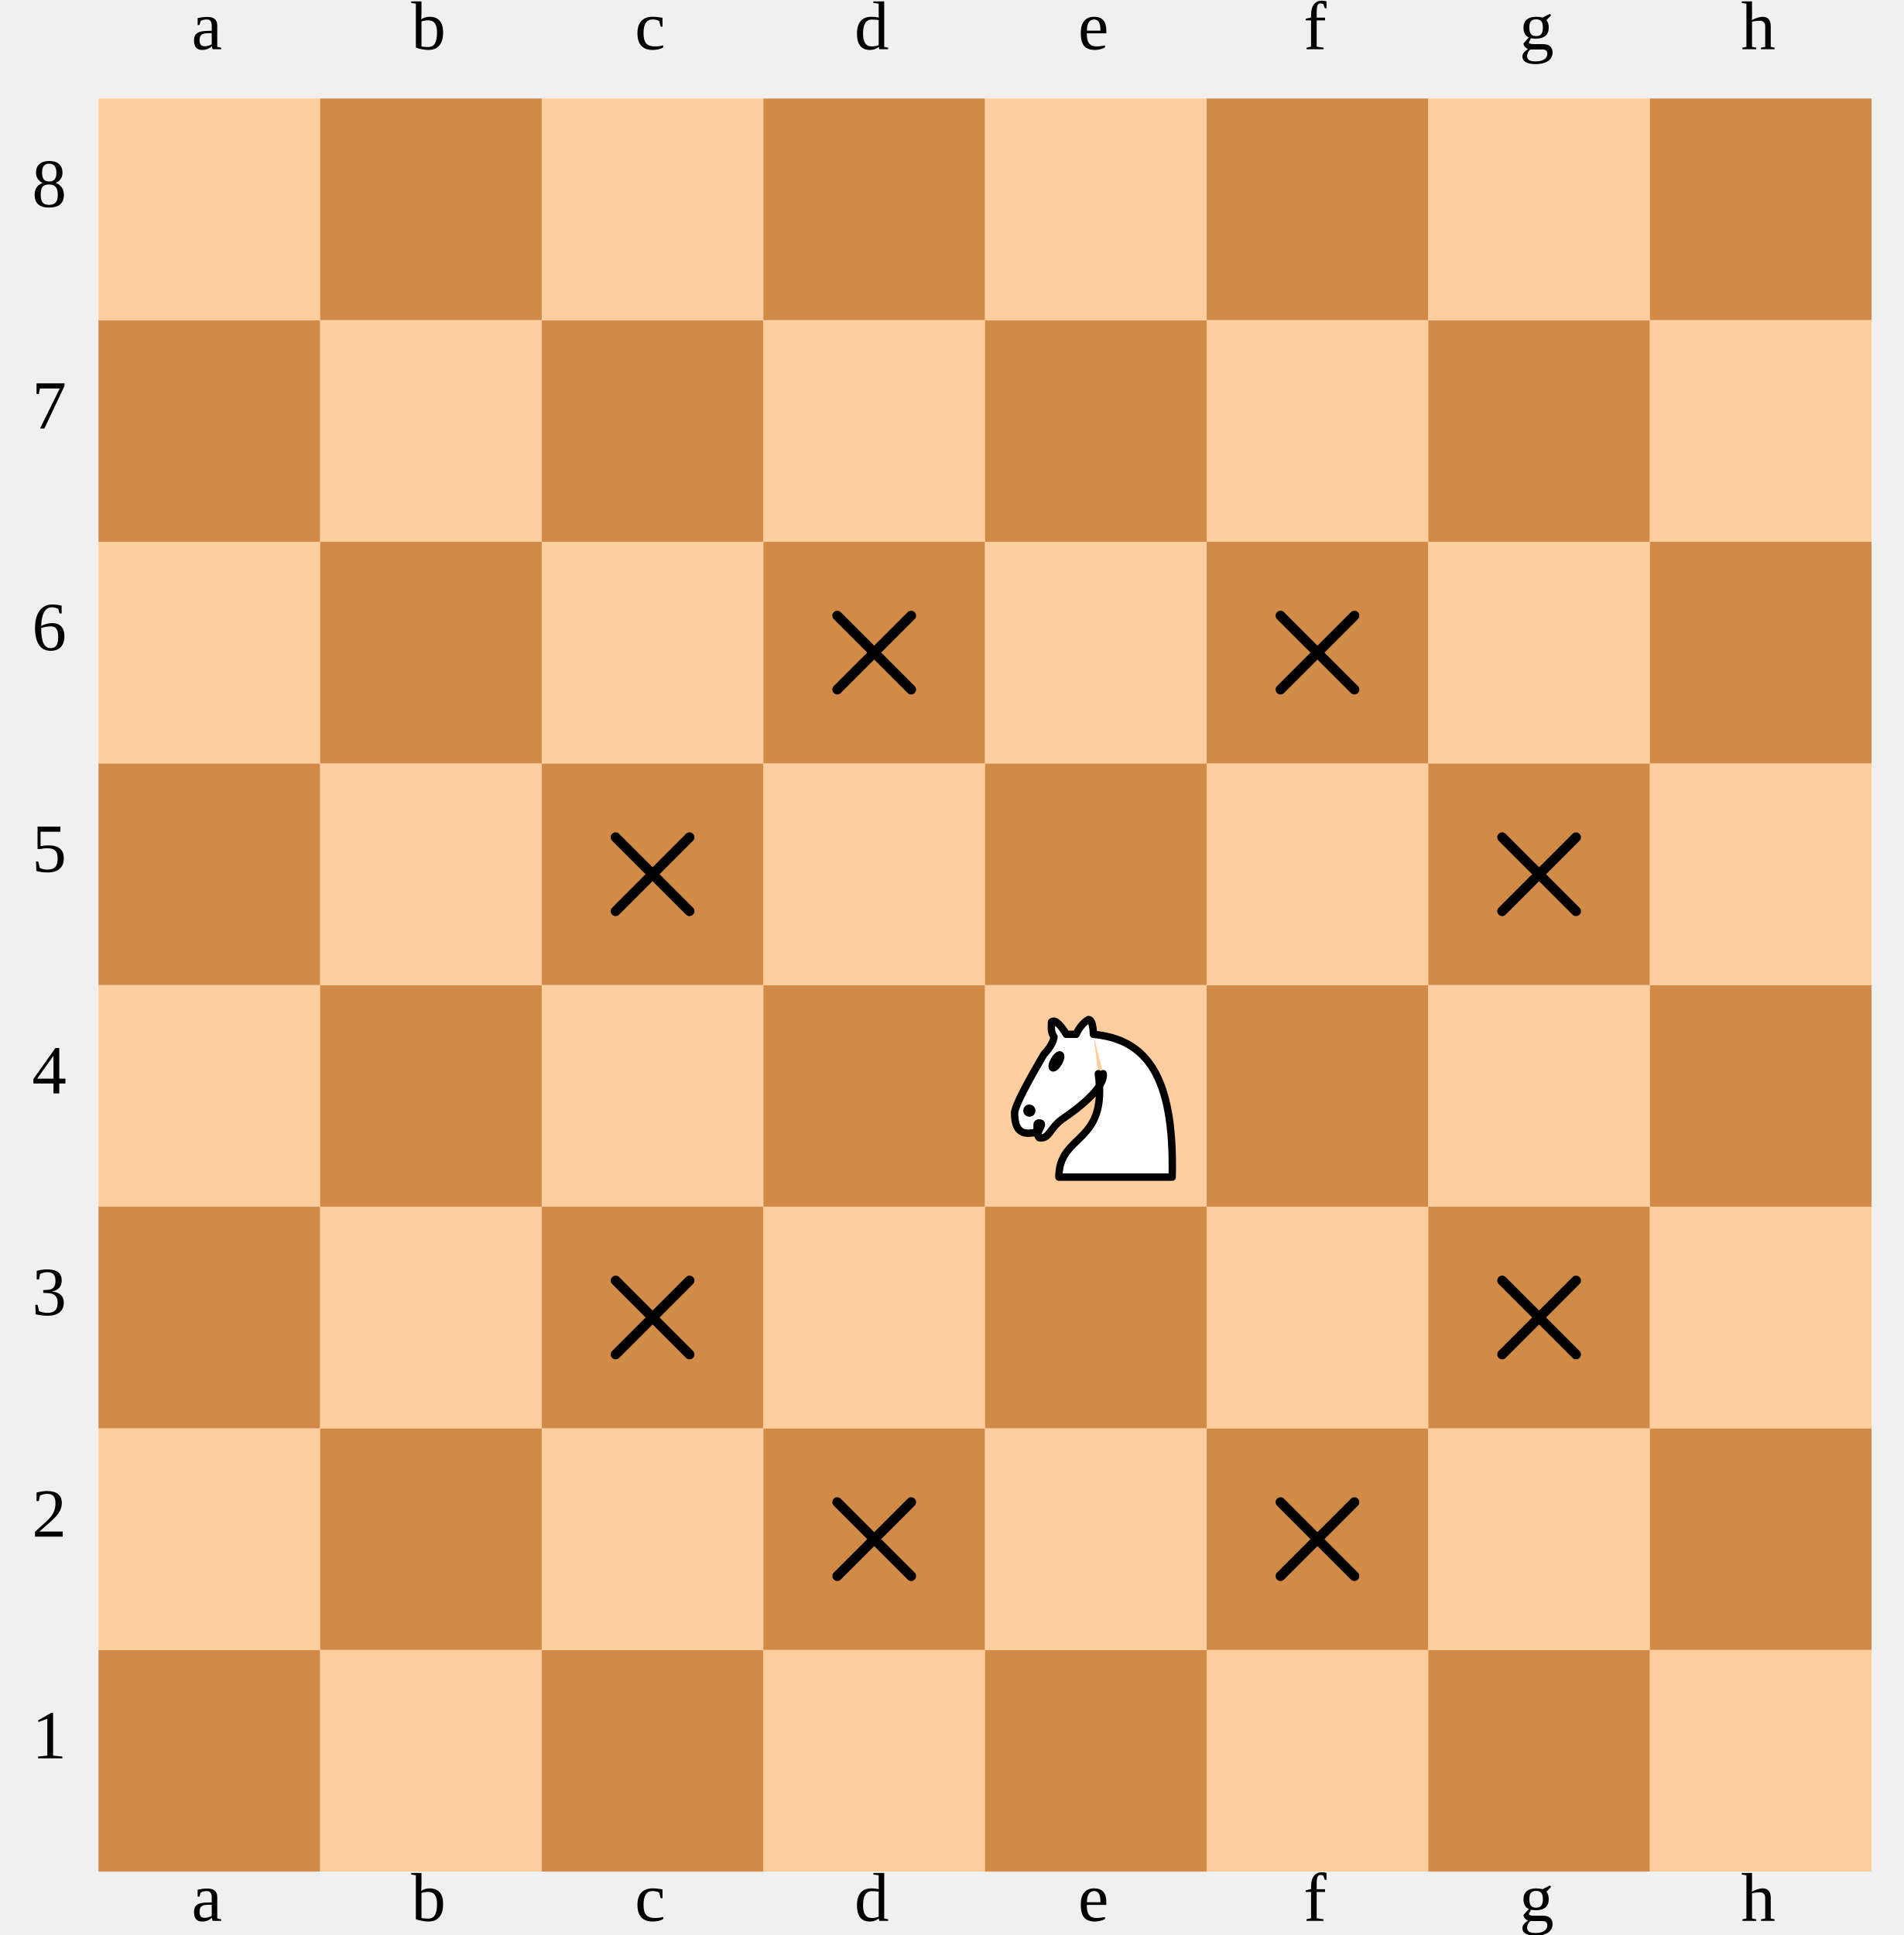
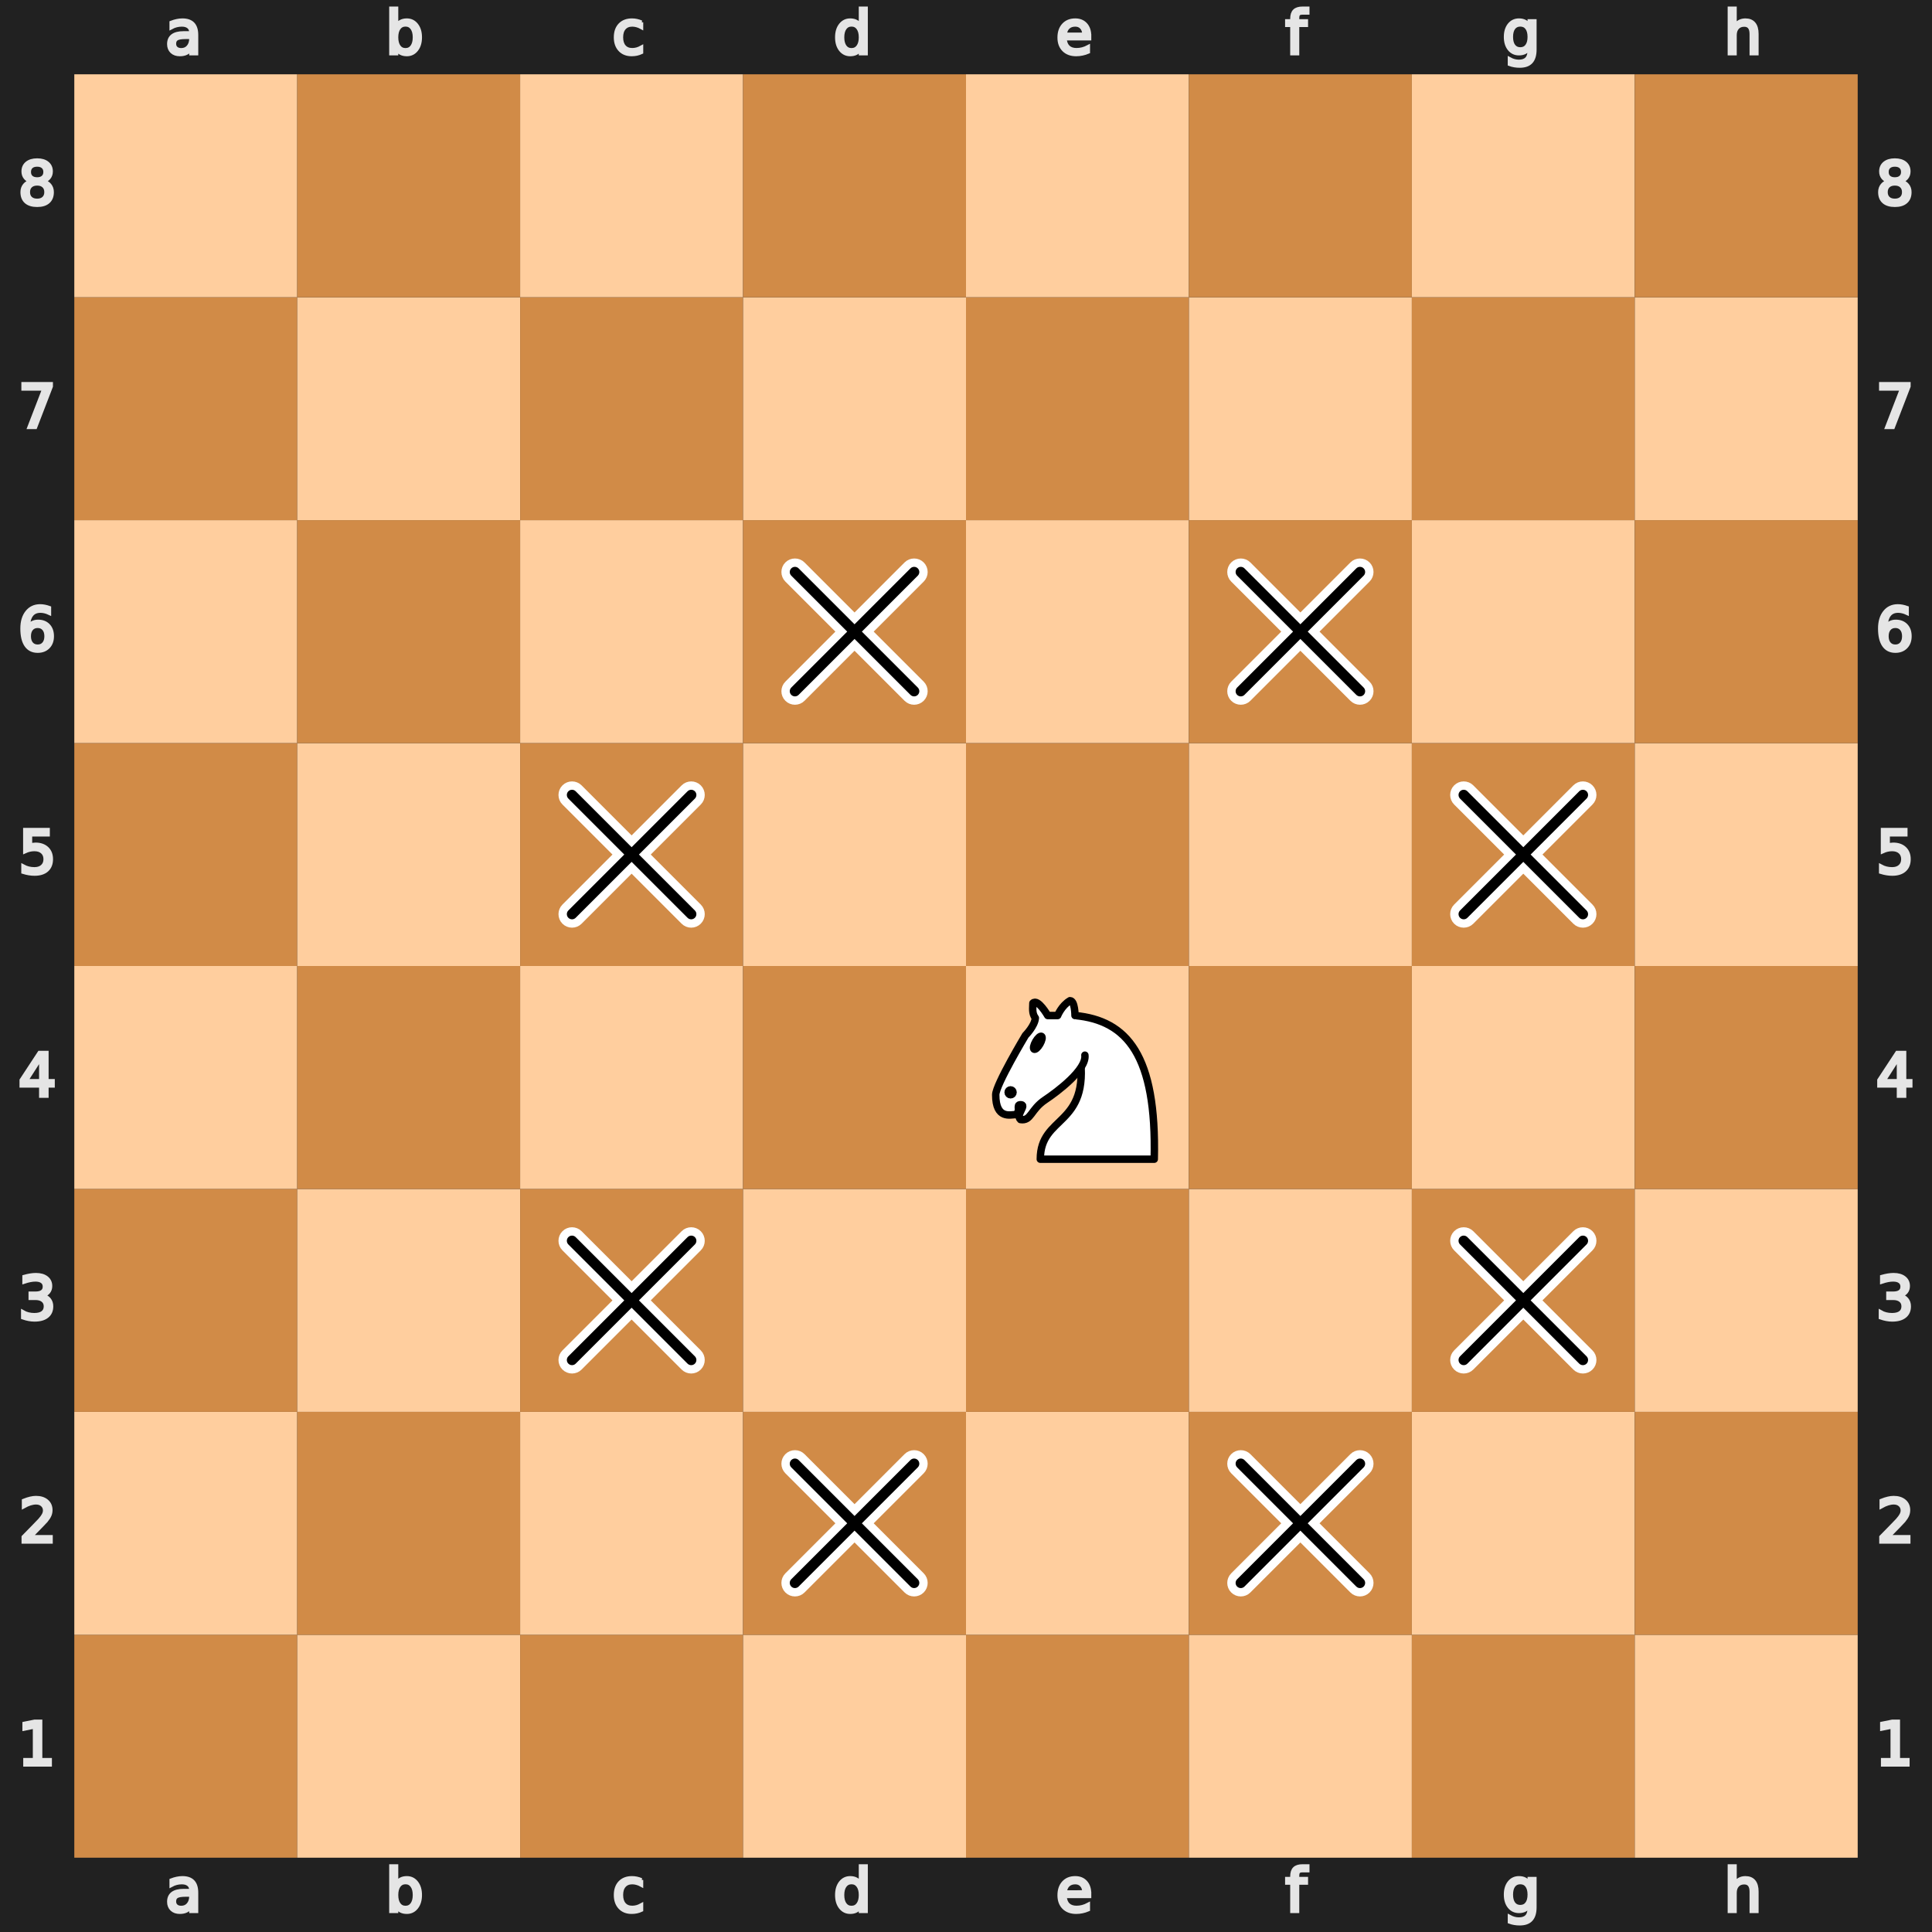
- <svg xmlns="http://www.w3.org/2000/svg" xmlns:xlink="http://www.w3.org/1999/xlink" version="1.1" width="400" height="400" style="width: 100%; height: 100%;">
-   <style>.square.light {
-   fill: #ffce9e;
- }
- .square.dark {
-   fill: #d18b47;
- }
- </style>
+ <svg xmlns="http://www.w3.org/2000/svg" xmlns:xlink="http://www.w3.org/1999/xlink" version="1.1" viewBox="0 0 390 390">
  <defs>
-     <g id="white-rook" class="white rook" fill="#fff" fill-rule="evenodd" stroke="#000" stroke-width="1.5" stroke-linecap="round" stroke-linejoin="round">
-       <path d="M9 39h27v-3H9v3zM12 36v-4h21v4H12zM11 14V9h4v2h5V9h5v2h5V9h4v5" stroke-linecap="butt" />
-       <path d="M34 14l-3 3H14l-3-3" />
-       <path d="M31 17v12.5H14V17" stroke-linecap="butt" stroke-linejoin="miter" />
-       <path d="M31 29.5l1.5 2.5h-20l1.5-2.5" />
-       <path d="M11 14h23" fill="none" stroke-linejoin="miter" />
+     <g id="white-knight" class="white knight" fill="none" fill-rule="evenodd" stroke="#000" stroke-width="1.5" stroke-linecap="round" stroke-linejoin="round">
+       <path d="M 22,10 C 32.5,11 38.5,18 38,39 L 15,39 C 15,30 25,32.5 23,18" style="fill:#ffffff; stroke:#000000;" />
+       <path d="M 24,18 C 24.38,20.91 18.45,25.37 16,27 C 13,29 13.18,31.34 11,31 C 9.958,30.06 12.41,27.96 11,28 C 10,28 11.19,29.23 10,30 C 9,30 5.997,31 6,26 C 6,24 12,14 12,14 C 12,14 13.89,12.1 14,10.5 C 13.27,9.506 13.5,8.5 13.5,7.5 C 14.5,6.5 16.5,10 16.5,10 L 18.5,10 C 18.5,10 19.28,8.008 21,7 C 22,7 22,10 22,10" style="fill:#ffffff; stroke:#000000;" />
+       <path d="M 9.5 25.5 A 0.5 0.5 0 1 1 8.5,25.5 A 0.5 0.5 0 1 1 9.5 25.5 z" style="fill:#000000; stroke:#000000;" />
+       <path d="M 15 15.5 A 0.5 1.5 0 1 1 14,15.5 A 0.5 1.5 0 1 1 15 15.5 z" transform="matrix(0.866,0.5,-0.5,0.866,9.693,-5.173)" style="fill:#000000; stroke:#000000;" />
    </g>
-     <g id="white-pawn" class="white pawn">
-       <path d="M22 9c-2.21 0-4 1.79-4 4 0 .89.29 1.71.78 2.38-1.95 1.12-3.28 3.21-3.28 5.62 0 2.03.94 3.84 2.41 5.03-3 1.06-7.41 5.55-7.41 13.47h23c0-7.92-4.41-12.41-7.41-13.47 1.47-1.19 2.41-3 2.41-5.03 0-2.41-1.33-4.5-3.28-5.62.49-.67.78-1.49.78-2.38 0-2.21-1.79-4-4-4z" fill="#fff" stroke="#000" stroke-width="1.5" stroke-linecap="round" />
-     </g>
-     <g id="white-knight" class="white knight" fill="none" fill-rule="evenodd" stroke="#000" stroke-width="1.5" stroke-linecap="round" stroke-linejoin="round">
-       <path d="M22 10c10.5 1 16.5 8 16 29H15c0-9 10-6.5 8-21M24 18c.38 2.91-5.55 7.37-8 9-3 2-2.82 4.34-5 4-1.042-.94 1.41-3.04 0-3-1 0 .19 1.23-1 2-1 0-4.003 1-4-4 0-2 6-12 6-12s1.89-1.9 2-3.5c-.73-.994-.5-2-.5-3 1-1 3 2.5 3 2.5h2s.78-1.992 2.5-3c1 0 1 3 1 3" fill="#fff" />
-       <path d="M9.5 25.5a.5.5 0 1 1-1 0 .5.5 0 1 1 1 0zM14.933 15.75a.5 1.5 30 1 1-.866-.5.5 1.5 30 1 1 .866.5z" fill="#000" />
-     </g>
-     <g id="black-knight" class="black knight" fill="none" fill-rule="evenodd" stroke="#000" stroke-width="1.5" stroke-linecap="round" stroke-linejoin="round">
-       <path d="M22 10c10.5 1 16.5 8 16 29H15c0-9 10-6.5 8-21M24 18c.38 2.91-5.55 7.37-8 9-3 2-2.82 4.34-5 4-1.042-.94 1.41-3.04 0-3-1 0 .19 1.23-1 2-1 0-4.003 1-4-4 0-2 6-12 6-12s1.89-1.9 2-3.5c-.73-.994-.5-2-.5-3 1-1 3 2.5 3 2.5h2s.78-1.992 2.5-3c1 0 1 3 1 3" fill="#000" />
-       <path d="M9.5 25.5a.5.5 0 1 1-1 0 .5.5 0 1 1 1 0zM14.933 15.75a.5 1.5 30 1 1-.866-.5.5 1.5 30 1 1 .866.5z" fill="#fff" stroke="#fff" />
-       <path d="M24.55 10.4l-.45 1.45.5.15c3.15 1 5.65 2.49 7.9 6.75S35.75 29.06 35.25 39l-.05.5h2.25l.05-.5c.5-10.06-.88-16.85-3.25-21.34-2.37-4.49-5.79-6.64-9.19-7.16l-.51-.1z" fill="#fff" stroke="none" />
-     </g>
-     <g id="white-king" class="white king" fill="none" fill-rule="evenodd" stroke="#000" stroke-width="1.5" stroke-linecap="round" stroke-linejoin="round">
-       <path d="M22.5 11.63V6M20 8h5" stroke-linejoin="miter" />
-       <path d="M22.5 25s4.5-7.5 3-10.5c0 0-1-2.5-3-2.5s-3 2.5-3 2.5c-1.5 3 3 10.5 3 10.5" fill="#fff" stroke-linecap="butt" stroke-linejoin="miter" />
-       <path d="M11.5 37c5.5 3.5 15.5 3.5 21 0v-7s9-4.5 6-10.5c-4-6.5-13.5-3.5-16 4V27v-3.5c-3.5-7.5-13-10.5-16-4-3 6 5 10 5 10V37z" fill="#fff" />
-       <path d="M11.5 30c5.5-3 15.5-3 21 0m-21 3.5c5.5-3 15.5-3 21 0m-21 3.5c5.5-3 15.5-3 21 0" />
-     </g>
-     <g id="black-rook" class="black rook" fill="0" fill-rule="evenodd" stroke="#000" stroke-width="1.5" stroke-linecap="round" stroke-linejoin="round">
-       <path d="M9 39h27v-3H9v3zM12.5 32l1.5-2.5h17l1.5 2.5h-20zM12 36v-4h21v4H12z" stroke-linecap="butt" />
-       <path d="M14 29.5v-13h17v13H14z" stroke-linecap="butt" stroke-linejoin="miter" />
-       <path d="M14 16.5L11 14h23l-3 2.5H14zM11 14V9h4v2h5V9h5v2h5V9h4v5H11z" stroke-linecap="butt" />
-       <path d="M12 35.5h21M13 31.5h19M14 29.5h17M14 16.5h17M11 14h23" fill="none" stroke="#fff" stroke-width="1" stroke-linejoin="miter" />
-     </g>
-     <g id="black-queen" class="black-queen" fill="0" fill-rule="evenodd" stroke="#000" stroke-width="1.5" stroke-linecap="round" stroke-linejoin="round">
-       <g fill="#000" stroke="none">
-         <circle cx="6" cy="12" r="2.75" />
-         <circle cx="14" cy="9" r="2.75" />
-         <circle cx="22.5" cy="8" r="2.75" />
-         <circle cx="31" cy="9" r="2.75" />
-         <circle cx="39" cy="12" r="2.75" />
-       </g>
-       <path d="M9 26c8.5-1.5 21-1.5 27 0l2.5-12.5L31 25l-.3-14.1-5.2 13.6-3-14.5-3 14.5-5.2-13.6L14 25 6.5 13.5 9 26zM9 26c0 2 1.5 2 2.5 4 1 1.5 1 1 .5 3.5-1.5 1-1.5 2.5-1.5 2.5-1.5 1.5.5 2.5.5 2.5 6.5 1 16.5 1 23 0 0 0 1.5-1 0-2.5 0 0 .5-1.5-1-2.5-.5-2.5-.5-2 .5-3.5 1-2 2.5-2 2.5-4-8.5-1.5-18.5-1.5-27 0z" stroke-linecap="butt" />
-       <path d="M11 38.5a35 35 1 0 0 23 0" fill="none" stroke-linecap="butt" />
-       <path d="M11 29a35 35 1 0 1 23 0M12.5 31.5h20M11.5 34.5a35 35 1 0 0 22 0M10.5 37.5a35 35 1 0 0 24 0" fill="none" stroke="#fff" />
-     </g>
-     <g id="black-king" class="black king" fill="none" fill-rule="evenodd" stroke="#000" stroke-width="1.5" stroke-linecap="round" stroke-linejoin="round">
-       <path d="M22.5 11.63V6" stroke-linejoin="miter" />
-       <path d="M22.5 25s4.5-7.5 3-10.5c0 0-1-2.5-3-2.5s-3 2.5-3 2.5c-1.5 3 3 10.5 3 10.5" fill="#000" stroke-linecap="butt" stroke-linejoin="miter" />
-       <path d="M11.5 37c5.5 3.5 15.5 3.5 21 0v-7s9-4.5 6-10.5c-4-6.5-13.5-3.5-16 4V27v-3.5c-3.5-7.5-13-10.5-16-4-3 6 5 10 5 10V37z" fill="#000" />
-       <path d="M20 8h5" stroke-linejoin="miter" />
-       <path d="M32 29.5s8.5-4 6.03-9.65C34.15 14 25 18 22.5 24.5l.01 2.1-.01-2.1C20 18 9.906 14 6.997 19.85c-2.497 5.65 4.853 9 4.853 9M11.5 30c5.5-3 15.5-3 21 0m-21 3.5c5.5-3 15.5-3 21 0m-21 3.5c5.5-3 15.5-3 21 0" stroke="#fff" />
-     </g>
-     <g id="black-pawn" class="black pawn">
-       <path d="M22 9c-2.21 0-4 1.79-4 4 0 .89.29 1.71.78 2.38-1.95 1.12-3.28 3.21-3.28 5.62 0 2.03.94 3.84 2.41 5.03-3 1.06-7.41 5.55-7.41 13.47h23c0-7.92-4.41-12.41-7.41-13.47 1.47-1.19 2.41-3 2.41-5.03 0-2.41-1.33-4.5-3.28-5.62.49-.67.78-1.49.78-2.38 0-2.21-1.79-4-4-4z" stroke="#000" stroke-width="1.5" stroke-linecap="round" />
-     </g>
-     <g id="black-bishop" class="black bishop" fill="none" fill-rule="evenodd" stroke="#000" stroke-width="1.5" stroke-linecap="round" stroke-linejoin="round">
-       <path d="M9 36c3.39-.97 10.11.43 13.5-2 3.39 2.43 10.11 1.03 13.5 2 0 0 1.65.54 3 2-.68.97-1.65.99-3 .5-3.39-.97-10.11.46-13.5-1-3.39 1.46-10.11.03-13.5 1-1.354.49-2.323.47-3-.5 1.354-1.94 3-2 3-2zm6-4c2.5 2.5 12.5 2.5 15 0 .5-1.5 0-2 0-2 0-2.5-2.5-4-2.5-4 5.5-1.5 6-11.5-5-15.5-11 4-10.5 14-5 15.5 0 0-2.5 1.5-2.5 4 0 0-.5.5 0 2zM25 8a2.5 2.5 0 1 1-5 0 2.5 2.5 0 1 1 5 0z" fill="#000" stroke-linecap="butt" />
-       <path d="M17.5 26h10M15 30h15m-7.5-14.5v5M20 18h5" stroke="#fff" stroke-linejoin="miter" />
-     </g>
-     <g id="white-queen" class="white queen" fill="#fff" fill-rule="evenodd" stroke="#000" stroke-width="1.5" stroke-linecap="round" stroke-linejoin="round">
-       <path d="M8 12a2 2 0 1 1-4 0 2 2 0 1 1 4 0zM24.5 7.5a2 2 0 1 1-4 0 2 2 0 1 1 4 0zM41 12a2 2 0 1 1-4 0 2 2 0 1 1 4 0zM16 8.5a2 2 0 1 1-4 0 2 2 0 1 1 4 0zM33 9a2 2 0 1 1-4 0 2 2 0 1 1 4 0z" />
-       <path d="M9 26c8.5-1.5 21-1.5 27 0l2-12-7 11V11l-5.5 13.5-3-15-3 15-5.5-14V25L7 14l2 12zM9 26c0 2 1.5 2 2.5 4 1 1.5 1 1 .5 3.5-1.5 1-1.5 2.5-1.5 2.5-1.5 1.5.5 2.5.5 2.5 6.5 1 16.5 1 23 0 0 0 1.5-1 0-2.5 0 0 .5-1.5-1-2.5-.5-2.5-.5-2 .5-3.5 1-2 2.5-2 2.5-4-8.5-1.5-18.5-1.5-27 0z" stroke-linecap="butt" />
-       <path d="M11.5 30c3.5-1 18.5-1 22 0M12 33.5c6-1 15-1 21 0" fill="none" />
-     </g>
-     <g id="white-bishop" class="white bishop" fill="none" fill-rule="evenodd" stroke="#000" stroke-width="1.5" stroke-linecap="round" stroke-linejoin="round">
-       <g fill="#fff" stroke-linecap="butt">
-         <path d="M9 36c3.39-.97 10.11.43 13.5-2 3.39 2.43 10.11 1.03 13.5 2 0 0 1.65.54 3 2-.68.97-1.65.99-3 .5-3.39-.97-10.11.46-13.5-1-3.39 1.46-10.11.03-13.5 1-1.354.49-2.323.47-3-.5 1.354-1.94 3-2 3-2zM15 32c2.5 2.5 12.5 2.5 15 0 .5-1.5 0-2 0-2 0-2.5-2.5-4-2.5-4 5.5-1.5 6-11.5-5-15.5-11 4-10.5 14-5 15.5 0 0-2.5 1.5-2.5 4 0 0-.5.5 0 2zM25 8a2.5 2.5 0 1 1-5 0 2.5 2.5 0 1 1 5 0z" />
-       </g>
-       <path d="M17.5 26h10M15 30h15m-7.5-14.5v5M20 18h5" stroke-linejoin="miter" />
-     </g>
-     <g id="xx" style="fill:none; stroke:#000000; stroke-width:2; stroke-opacity:1; stroke-linecap:round;stroke-linejoin:round; stroke-miterlimit:4; stroke-dasharray:none;">
-       <path d="M 30,30 L 15,15" />
-       <path d="M 30,15 L 15,30" />
+     <g id="xx">
+       <path d="M35.865 9.135a1.89 1.89 0 0 1 0 2.673L25.173 22.5l10.692 10.692a1.89 1.89 0 0 1 0 2.673 1.89 1.89 0 0 1-2.673 0L22.5 25.173 11.808 35.865a1.89 1.89 0 0 1-2.673 0 1.89 1.89 0 0 1 0-2.673L19.827 22.5 9.135 11.808a1.89 1.89 0 0 1 0-2.673 1.89 1.89 0 0 1 2.673 0L22.5 19.827 33.192 9.135a1.89 1.89 0 0 1 2.673 0z" fill="#000" stroke="#fff" stroke-width="1.688" />
    </g>
  </defs>
-   <rect x="20" y="335" class="square dark a1" width="45" height="45" style="stroke: none;" />
-   <rect x="65" y="335" class="square light b1" width="45" height="45" style="stroke: none;" />
-   <rect x="110" y="335" class="square dark c1" width="45" height="45" style="stroke: none;" />
-   <rect x="155" y="335" class="square light d1" width="45" height="45" style="stroke: none;" />
-   <rect x="200" y="335" class="square dark e1" width="45" height="45" style="stroke: none;" />
-   <rect x="245" y="335" class="square light f1" width="45" height="45" style="stroke: none;" />
-   <rect x="290" y="335" class="square dark g1" width="45" height="45" style="stroke: none;" />
-   <rect x="335" y="335" class="square light h1" width="45" height="45" style="stroke: none;" />
-   <rect x="20" y="290" class="square light a2" width="45" height="45" style="stroke: none;" />
-   <rect x="65" y="290" class="square dark b2" width="45" height="45" style="stroke: none;" />
-   <rect x="110" y="290" class="square light c2" width="45" height="45" style="stroke: none;" />
-   <rect x="155" y="290" class="square dark d2" width="45" height="45" style="stroke: none;" />
-   <use xlink:href="#xx" x="155" y="290" />
-   <rect x="200" y="290" class="square light e2" width="45" height="45" style="stroke: none;" />
-   <rect x="245" y="290" class="square dark f2" width="45" height="45" style="stroke: none;" />
-   <use xlink:href="#xx" x="245" y="290" />
-   <rect x="290" y="290" class="square light g2" width="45" height="45" style="stroke: none;" />
-   <rect x="335" y="290" class="square dark h2" width="45" height="45" style="stroke: none;" />
-   <rect x="20" y="245" class="square dark a3" width="45" height="45" style="stroke: none;" />
-   <rect x="65" y="245" class="square light b3" width="45" height="45" style="stroke: none;" />
-   <rect x="110" y="245" class="square dark c3" width="45" height="45" style="stroke: none;" />
-   <use xlink:href="#xx" x="110" y="245" />
-   <rect x="155" y="245" class="square light d3" width="45" height="45" style="stroke: none;" />
-   <rect x="200" y="245" class="square dark e3" width="45" height="45" style="stroke: none;" />
-   <rect x="245" y="245" class="square light f3" width="45" height="45" style="stroke: none;" />
-   <rect x="290" y="245" class="square dark g3" width="45" height="45" style="stroke: none;" />
-   <use xlink:href="#xx" x="290" y="245" />
-   <rect x="335" y="245" class="square light h3" width="45" height="45" style="stroke: none;" />
-   <rect x="20" y="200" class="square light a4" width="45" height="45" style="stroke: none;" />
-   <rect x="65" y="200" class="square dark b4" width="45" height="45" style="stroke: none;" />
-   <rect x="110" y="200" class="square light c4" width="45" height="45" style="stroke: none;" />
-   <rect x="155" y="200" class="square dark d4" width="45" height="45" style="stroke: none;" />
-   <rect x="200" y="200" class="square light e4" width="45" height="45" style="stroke: none;" />
-   <use xlink:href="#white-knight" x="200" y="200" />
-   <rect x="245" y="200" class="square dark f4" width="45" height="45" style="stroke: none;" />
-   <rect x="290" y="200" class="square light g4" width="45" height="45" style="stroke: none;" />
-   <rect x="335" y="200" class="square dark h4" width="45" height="45" style="stroke: none;" />
-   <rect x="20" y="155" class="square dark a5" width="45" height="45" style="stroke: none;" />
-   <rect x="65" y="155" class="square light b5" width="45" height="45" style="stroke: none;" />
-   <rect x="110" y="155" class="square dark c5" width="45" height="45" style="stroke: none;" />
-   <use xlink:href="#xx" x="110" y="155" />
-   <rect x="155" y="155" class="square light d5" width="45" height="45" style="stroke: none;" />
-   <rect x="200" y="155" class="square dark e5" width="45" height="45" style="stroke: none;" />
-   <rect x="245" y="155" class="square light f5" width="45" height="45" style="stroke: none;" />
-   <rect x="290" y="155" class="square dark g5" width="45" height="45" style="stroke: none;" />
-   <use xlink:href="#xx" x="290" y="155" />
-   <rect x="335" y="155" class="square light h5" width="45" height="45" style="stroke: none;" />
-   <rect x="20" y="110" class="square light a6" width="45" height="45" style="stroke: none;" />
-   <rect x="65" y="110" class="square dark b6" width="45" height="45" style="stroke: none;" />
-   <rect x="110" y="110" class="square light c6" width="45" height="45" style="stroke: none;" />
-   <rect x="155" y="110" class="square dark d6" width="45" height="45" style="stroke: none;" />
-   <use xlink:href="#xx" x="155" y="110" />
-   <rect x="200" y="110" class="square light e6" width="45" height="45" style="stroke: none;" />
-   <rect x="245" y="110" class="square dark f6" width="45" height="45" style="stroke: none;" />
-   <use xlink:href="#xx" x="245" y="110" />
-   <rect x="290" y="110" class="square light g6" width="45" height="45" style="stroke: none;" />
-   <rect x="335" y="110" class="square dark h6" width="45" height="45" style="stroke: none;" />
-   <rect x="20" y="65" class="square dark a7" width="45" height="45" style="stroke: none;" />
-   <rect x="65" y="65" class="square light b7" width="45" height="45" style="stroke: none;" />
-   <rect x="110" y="65" class="square dark c7" width="45" height="45" style="stroke: none;" />
-   <rect x="155" y="65" class="square light d7" width="45" height="45" style="stroke: none;" />
-   <rect x="200" y="65" class="square dark e7" width="45" height="45" style="stroke: none;" />
-   <rect x="245" y="65" class="square light f7" width="45" height="45" style="stroke: none;" />
-   <rect x="290" y="65" class="square dark g7" width="45" height="45" style="stroke: none;" />
-   <rect x="335" y="65" class="square light h7" width="45" height="45" style="stroke: none;" />
-   <rect x="20" y="20" class="square light a8" width="45" height="45" style="stroke: none;" />
-   <rect x="65" y="20" class="square dark b8" width="45" height="45" style="stroke: none;" />
-   <rect x="110" y="20" class="square light c8" width="45" height="45" style="stroke: none;" />
-   <rect x="155" y="20" class="square dark d8" width="45" height="45" style="stroke: none;" />
-   <rect x="200" y="20" class="square light e8" width="45" height="45" style="stroke: none;" />
-   <rect x="245" y="20" class="square dark f8" width="45" height="45" style="stroke: none;" />
-   <rect x="290" y="20" class="square light g8" width="45" height="45" style="stroke: none;" />
-   <rect x="335" y="20" class="square dark h8" width="45" height="45" style="stroke: none;" />
-   <text x="42" y="10" text-anchor="middle" alignment-baseline="middle" font-size="14">a</text>
-   <text x="42" y="390" text-anchor="middle" alignment-baseline="middle" font-size="14">a</text>
-   <text x="87" y="10" text-anchor="middle" alignment-baseline="middle" font-size="14">b</text>
-   <text x="87" y="390" text-anchor="middle" alignment-baseline="middle" font-size="14">b</text>
-   <text x="132" y="10" text-anchor="middle" alignment-baseline="middle" font-size="14">c</text>
-   <text x="132" y="390" text-anchor="middle" alignment-baseline="middle" font-size="14">c</text>
-   <text x="177" y="10" text-anchor="middle" alignment-baseline="middle" font-size="14">d</text>
-   <text x="177" y="390" text-anchor="middle" alignment-baseline="middle" font-size="14">d</text>
-   <text x="222" y="10" text-anchor="middle" alignment-baseline="middle" font-size="14">e</text>
-   <text x="222" y="390" text-anchor="middle" alignment-baseline="middle" font-size="14">e</text>
-   <text x="267" y="10" text-anchor="middle" alignment-baseline="middle" font-size="14">f</text>
-   <text x="267" y="390" text-anchor="middle" alignment-baseline="middle" font-size="14">f</text>
-   <text x="312" y="10" text-anchor="middle" alignment-baseline="middle" font-size="14">g</text>
-   <text x="312" y="390" text-anchor="middle" alignment-baseline="middle" font-size="14">g</text>
-   <text x="357" y="10" text-anchor="middle" alignment-baseline="middle" font-size="14">h</text>
-   <text x="357" y="390" text-anchor="middle" alignment-baseline="middle" font-size="14">h</text>
-   <text x="10" y="357" text-anchor="middle" alignment-baseline="middle" font-size="14">1</text>
-   <text x="390" y="357" text-anchor="middle" alignment-baseline="middle" font-size="14">1</text>
-   <text x="10" y="312" text-anchor="middle" alignment-baseline="middle" font-size="14">2</text>
-   <text x="390" y="312" text-anchor="middle" alignment-baseline="middle" font-size="14">2</text>
-   <text x="10" y="267" text-anchor="middle" alignment-baseline="middle" font-size="14">3</text>
-   <text x="390" y="267" text-anchor="middle" alignment-baseline="middle" font-size="14">3</text>
-   <text x="10" y="222" text-anchor="middle" alignment-baseline="middle" font-size="14">4</text>
-   <text x="390" y="222" text-anchor="middle" alignment-baseline="middle" font-size="14">4</text>
-   <text x="10" y="177" text-anchor="middle" alignment-baseline="middle" font-size="14">5</text>
-   <text x="390" y="177" text-anchor="middle" alignment-baseline="middle" font-size="14">5</text>
-   <text x="10" y="132" text-anchor="middle" alignment-baseline="middle" font-size="14">6</text>
-   <text x="390" y="132" text-anchor="middle" alignment-baseline="middle" font-size="14">6</text>
-   <text x="10" y="87" text-anchor="middle" alignment-baseline="middle" font-size="14">7</text>
-   <text x="390" y="87" text-anchor="middle" alignment-baseline="middle" font-size="14">7</text>
-   <text x="10" y="42" text-anchor="middle" alignment-baseline="middle" font-size="14">8</text>
-   <text x="390" y="42" text-anchor="middle" alignment-baseline="middle" font-size="14">8</text>
+   <rect x="0" y="0" width="390" height="390" fill="#212121" />
+   <rect x="15" y="330" width="45" height="45" class="square dark a1" stroke="none" fill="#d18b47" />
+   <rect x="60" y="330" width="45" height="45" class="square light b1" stroke="none" fill="#ffce9e" />
+   <rect x="105" y="330" width="45" height="45" class="square dark c1" stroke="none" fill="#d18b47" />
+   <rect x="150" y="330" width="45" height="45" class="square light d1" stroke="none" fill="#ffce9e" />
+   <rect x="195" y="330" width="45" height="45" class="square dark e1" stroke="none" fill="#d18b47" />
+   <rect x="240" y="330" width="45" height="45" class="square light f1" stroke="none" fill="#ffce9e" />
+   <rect x="285" y="330" width="45" height="45" class="square dark g1" stroke="none" fill="#d18b47" />
+   <rect x="330" y="330" width="45" height="45" class="square light h1" stroke="none" fill="#ffce9e" />
+   <rect x="15" y="285" width="45" height="45" class="square light a2" stroke="none" fill="#ffce9e" />
+   <rect x="60" y="285" width="45" height="45" class="square dark b2" stroke="none" fill="#d18b47" />
+   <rect x="105" y="285" width="45" height="45" class="square light c2" stroke="none" fill="#ffce9e" />
+   <rect x="150" y="285" width="45" height="45" class="square dark d2" stroke="none" fill="#d18b47" />
+   <use xlink:href="#xx" x="150" y="285" />
+   <rect x="195" y="285" width="45" height="45" class="square light e2" stroke="none" fill="#ffce9e" />
+   <rect x="240" y="285" width="45" height="45" class="square dark f2" stroke="none" fill="#d18b47" />
+   <use xlink:href="#xx" x="240" y="285" />
+   <rect x="285" y="285" width="45" height="45" class="square light g2" stroke="none" fill="#ffce9e" />
+   <rect x="330" y="285" width="45" height="45" class="square dark h2" stroke="none" fill="#d18b47" />
+   <rect x="15" y="240" width="45" height="45" class="square dark a3" stroke="none" fill="#d18b47" />
+   <rect x="60" y="240" width="45" height="45" class="square light b3" stroke="none" fill="#ffce9e" />
+   <rect x="105" y="240" width="45" height="45" class="square dark c3" stroke="none" fill="#d18b47" />
+   <use xlink:href="#xx" x="105" y="240" />
+   <rect x="150" y="240" width="45" height="45" class="square light d3" stroke="none" fill="#ffce9e" />
+   <rect x="195" y="240" width="45" height="45" class="square dark e3" stroke="none" fill="#d18b47" />
+   <rect x="240" y="240" width="45" height="45" class="square light f3" stroke="none" fill="#ffce9e" />
+   <rect x="285" y="240" width="45" height="45" class="square dark g3" stroke="none" fill="#d18b47" />
+   <use xlink:href="#xx" x="285" y="240" />
+   <rect x="330" y="240" width="45" height="45" class="square light h3" stroke="none" fill="#ffce9e" />
+   <rect x="15" y="195" width="45" height="45" class="square light a4" stroke="none" fill="#ffce9e" />
+   <rect x="60" y="195" width="45" height="45" class="square dark b4" stroke="none" fill="#d18b47" />
+   <rect x="105" y="195" width="45" height="45" class="square light c4" stroke="none" fill="#ffce9e" />
+   <rect x="150" y="195" width="45" height="45" class="square dark d4" stroke="none" fill="#d18b47" />
+   <rect x="195" y="195" width="45" height="45" class="square light e4" stroke="none" fill="#ffce9e" />
+   <use xlink:href="#white-knight" transform="translate(195, 195)" />
+   <rect x="240" y="195" width="45" height="45" class="square dark f4" stroke="none" fill="#d18b47" />
+   <rect x="285" y="195" width="45" height="45" class="square light g4" stroke="none" fill="#ffce9e" />
+   <rect x="330" y="195" width="45" height="45" class="square dark h4" stroke="none" fill="#d18b47" />
+   <rect x="15" y="150" width="45" height="45" class="square dark a5" stroke="none" fill="#d18b47" />
+   <rect x="60" y="150" width="45" height="45" class="square light b5" stroke="none" fill="#ffce9e" />
+   <rect x="105" y="150" width="45" height="45" class="square dark c5" stroke="none" fill="#d18b47" />
+   <use xlink:href="#xx" x="105" y="150" />
+   <rect x="150" y="150" width="45" height="45" class="square light d5" stroke="none" fill="#ffce9e" />
+   <rect x="195" y="150" width="45" height="45" class="square dark e5" stroke="none" fill="#d18b47" />
+   <rect x="240" y="150" width="45" height="45" class="square light f5" stroke="none" fill="#ffce9e" />
+   <rect x="285" y="150" width="45" height="45" class="square dark g5" stroke="none" fill="#d18b47" />
+   <use xlink:href="#xx" x="285" y="150" />
+   <rect x="330" y="150" width="45" height="45" class="square light h5" stroke="none" fill="#ffce9e" />
+   <rect x="15" y="105" width="45" height="45" class="square light a6" stroke="none" fill="#ffce9e" />
+   <rect x="60" y="105" width="45" height="45" class="square dark b6" stroke="none" fill="#d18b47" />
+   <rect x="105" y="105" width="45" height="45" class="square light c6" stroke="none" fill="#ffce9e" />
+   <rect x="150" y="105" width="45" height="45" class="square dark d6" stroke="none" fill="#d18b47" />
+   <use xlink:href="#xx" x="150" y="105" />
+   <rect x="195" y="105" width="45" height="45" class="square light e6" stroke="none" fill="#ffce9e" />
+   <rect x="240" y="105" width="45" height="45" class="square dark f6" stroke="none" fill="#d18b47" />
+   <use xlink:href="#xx" x="240" y="105" />
+   <rect x="285" y="105" width="45" height="45" class="square light g6" stroke="none" fill="#ffce9e" />
+   <rect x="330" y="105" width="45" height="45" class="square dark h6" stroke="none" fill="#d18b47" />
+   <rect x="15" y="60" width="45" height="45" class="square dark a7" stroke="none" fill="#d18b47" />
+   <rect x="60" y="60" width="45" height="45" class="square light b7" stroke="none" fill="#ffce9e" />
+   <rect x="105" y="60" width="45" height="45" class="square dark c7" stroke="none" fill="#d18b47" />
+   <rect x="150" y="60" width="45" height="45" class="square light d7" stroke="none" fill="#ffce9e" />
+   <rect x="195" y="60" width="45" height="45" class="square dark e7" stroke="none" fill="#d18b47" />
+   <rect x="240" y="60" width="45" height="45" class="square light f7" stroke="none" fill="#ffce9e" />
+   <rect x="285" y="60" width="45" height="45" class="square dark g7" stroke="none" fill="#d18b47" />
+   <rect x="330" y="60" width="45" height="45" class="square light h7" stroke="none" fill="#ffce9e" />
+   <rect x="15" y="15" width="45" height="45" class="square light a8" stroke="none" fill="#ffce9e" />
+   <rect x="60" y="15" width="45" height="45" class="square dark b8" stroke="none" fill="#d18b47" />
+   <rect x="105" y="15" width="45" height="45" class="square light c8" stroke="none" fill="#ffce9e" />
+   <rect x="150" y="15" width="45" height="45" class="square dark d8" stroke="none" fill="#d18b47" />
+   <rect x="195" y="15" width="45" height="45" class="square light e8" stroke="none" fill="#ffce9e" />
+   <rect x="240" y="15" width="45" height="45" class="square dark f8" stroke="none" fill="#d18b47" />
+   <rect x="285" y="15" width="45" height="45" class="square light g8" stroke="none" fill="#ffce9e" />
+   <rect x="330" y="15" width="45" height="45" class="square dark h8" stroke="none" fill="#d18b47" />
+   <g transform="translate(20, 0) scale(0.75, 0.75)" fill="#e5e5e5" stroke="#e5e5e5">
+     <path d="M23.328 10.016q-1.742 0-2.414.398-.672.398-.672 1.36 0 .765.5 1.218.508.445 1.375.445 1.196 0 1.914-.843.727-.852.727-2.258v-.32zm2.867-.594v4.992h-1.437v-1.328q-.492.797-1.227 1.18-.734.375-1.797.375-1.343 0-2.14-.75-.79-.758-.79-2.024 0-1.476.985-2.226.992-.75 2.953-.75h2.016V8.75q0-.992-.656-1.531-.649-.547-1.829-.547-.75 0-1.46.18-.711.18-1.368.539V6.062q.79-.304 1.532-.453.742-.156 1.445-.156 1.898 0 2.836.984.937.985.937 2.985z" />
+   </g>
+   <g transform="translate(20, 375) scale(0.75, 0.75)" fill="#e5e5e5" stroke="#e5e5e5">
+     <path d="M23.328 10.016q-1.742 0-2.414.398-.672.398-.672 1.36 0 .765.5 1.218.508.445 1.375.445 1.196 0 1.914-.843.727-.852.727-2.258v-.32zm2.867-.594v4.992h-1.437v-1.328q-.492.797-1.227 1.18-.734.375-1.797.375-1.343 0-2.14-.75-.79-.758-.79-2.024 0-1.476.985-2.226.992-.75 2.953-.75h2.016V8.75q0-.992-.656-1.531-.649-.547-1.829-.547-.75 0-1.46.18-.711.18-1.368.539V6.062q.79-.304 1.532-.453.742-.156 1.445-.156 1.898 0 2.836.984.937.985.937 2.985z" />
+   </g>
+   <g transform="translate(65, 0) scale(0.75, 0.75)" fill="#e5e5e5" stroke="#e5e5e5">
+     <path d="M24.922 10.047q0-1.586-.656-2.485-.649-.906-1.79-.906-1.14 0-1.796.906-.649.899-.649 2.485 0 1.586.649 2.492.656.898 1.797.898 1.14 0 1.789-.898.656-.906.656-2.492zm-4.89-3.055q.452-.781 1.14-1.156.695-.383 1.656-.383 1.594 0 2.586 1.266 1 1.265 1 3.328 0 2.062-1 3.328-.992 1.266-2.586 1.266-.96 0-1.656-.375-.688-.383-1.14-1.164v1.312h-1.446V2.258h1.445z" />
+   </g>
+   <g transform="translate(65, 375) scale(0.75, 0.75)" fill="#e5e5e5" stroke="#e5e5e5">
+     <path d="M24.922 10.047q0-1.586-.656-2.485-.649-.906-1.79-.906-1.14 0-1.796.906-.649.899-.649 2.485 0 1.586.649 2.492.656.898 1.797.898 1.14 0 1.789-.898.656-.906.656-2.492zm-4.89-3.055q.452-.781 1.14-1.156.695-.383 1.656-.383 1.594 0 2.586 1.266 1 1.265 1 3.328 0 2.062-1 3.328-.992 1.266-2.586 1.266-.96 0-1.656-.375-.688-.383-1.14-1.164v1.312h-1.446V2.258h1.445z" />
+   </g>
+   <g transform="translate(110, 0) scale(0.75, 0.75)" fill="#e5e5e5" stroke="#e5e5e5">
+     <path d="M25.96 6v1.344q-.608-.336-1.226-.5-.609-.172-1.234-.172-1.398 0-2.172.89-.773.883-.773 2.485 0 1.601.773 2.492.774.883 2.172.883.625 0 1.234-.164.618-.172 1.227-.508v1.328q-.602.281-1.25.422-.64.14-1.367.14-1.977 0-3.14-1.242-1.165-1.242-1.165-3.351 0-2.14 1.172-3.367 1.18-1.227 3.227-1.227.664 0 1.296.14.633.134 1.227.407z" />
+   </g>
+   <g transform="translate(110, 375) scale(0.75, 0.75)" fill="#e5e5e5" stroke="#e5e5e5">
+     <path d="M25.96 6v1.344q-.608-.336-1.226-.5-.609-.172-1.234-.172-1.398 0-2.172.89-.773.883-.773 2.485 0 1.601.773 2.492.774.883 2.172.883.625 0 1.234-.164.618-.172 1.227-.508v1.328q-.602.281-1.25.422-.64.14-1.367.14-1.977 0-3.14-1.242-1.165-1.242-1.165-3.351 0-2.14 1.172-3.367 1.18-1.227 3.227-1.227.664 0 1.296.14.633.134 1.227.407z" />
+   </g>
+   <g transform="translate(155, 0) scale(0.75, 0.75)" fill="#e5e5e5" stroke="#e5e5e5">
+     <path d="M24.973 6.992V2.258h1.437v12.156h-1.437v-1.312q-.453.78-1.149 1.164-.687.375-1.656.375-1.586 0-2.586-1.266-.992-1.266-.992-3.328 0-2.063.992-3.328 1-1.266 2.586-1.266.969 0 1.656.383.696.375 1.149 1.156zm-4.899 3.055q0 1.586.649 2.492.656.898 1.797.898 1.14 0 1.796-.898.657-.906.657-2.492 0-1.586-.657-2.485-.656-.906-1.796-.906-1.141 0-1.797.906-.649.899-.649 2.485z" />
+   </g>
+   <g transform="translate(155, 375) scale(0.75, 0.75)" fill="#e5e5e5" stroke="#e5e5e5">
+     <path d="M24.973 6.992V2.258h1.437v12.156h-1.437v-1.312q-.453.78-1.149 1.164-.687.375-1.656.375-1.586 0-2.586-1.266-.992-1.266-.992-3.328 0-2.063.992-3.328 1-1.266 2.586-1.266.969 0 1.656.383.696.375 1.149 1.156zm-4.899 3.055q0 1.586.649 2.492.656.898 1.797.898 1.14 0 1.796-.898.657-.906.657-2.492 0-1.586-.657-2.485-.656-.906-1.796-.906-1.141 0-1.797.906-.649.899-.649 2.485z" />
+   </g>
+   <g transform="translate(200, 0) scale(0.75, 0.75)" fill="#e5e5e5" stroke="#e5e5e5">
+     <path d="M26.555 9.68v.703h-6.61q.094 1.484.89 2.265.806.774 2.235.774.828 0 1.602-.203.781-.203 1.547-.61v1.36q-.774.328-1.586.5-.813.172-1.649.172-2.093 0-3.32-1.22-1.219-1.218-1.219-3.296 0-2.148 1.157-3.406 1.164-1.266 3.132-1.266 1.766 0 2.79 1.14 1.03 1.134 1.03 3.087zm-1.438-.422q-.015-1.18-.664-1.883-.64-.703-1.703-.703-1.203 0-1.93.68-.718.68-.828 1.914z" />
+   </g>
+   <g transform="translate(200, 375) scale(0.75, 0.75)" fill="#e5e5e5" stroke="#e5e5e5">
+     <path d="M26.555 9.68v.703h-6.61q.094 1.484.89 2.265.806.774 2.235.774.828 0 1.602-.203.781-.203 1.547-.61v1.36q-.774.328-1.586.5-.813.172-1.649.172-2.093 0-3.32-1.22-1.219-1.218-1.219-3.296 0-2.148 1.157-3.406 1.164-1.266 3.132-1.266 1.766 0 2.79 1.14 1.03 1.134 1.03 3.087zm-1.438-.422q-.015-1.18-.664-1.883-.64-.703-1.703-.703-1.203 0-1.93.68-.718.68-.828 1.914z" />
+   </g>
+   <g transform="translate(245, 0) scale(0.75, 0.75)" fill="#e5e5e5" stroke="#e5e5e5">
+     <path d="M25.285 2.258v1.195H23.91q-.773 0-1.078.313-.297.312-.297 1.125v.773h2.367v1.117h-2.367v7.633H21.09V6.781h-1.375V5.664h1.375v-.61q0-1.46.68-2.124.68-.672 2.156-.672z" />
+   </g>
+   <g transform="translate(245, 375) scale(0.75, 0.75)" fill="#e5e5e5" stroke="#e5e5e5">
+     <path d="M25.285 2.258v1.195H23.91q-.773 0-1.078.313-.297.312-.297 1.125v.773h2.367v1.117h-2.367v7.633H21.09V6.781h-1.375V5.664h1.375v-.61q0-1.46.68-2.124.68-.672 2.156-.672z" />
+   </g>
+   <g transform="translate(290, 0) scale(0.75, 0.75)" fill="#e5e5e5" stroke="#e5e5e5">
+     <path d="M24.973 9.937q0-1.562-.649-2.421-.64-.86-1.804-.86-1.157 0-1.805.86-.64.859-.64 2.421 0 1.555.64 2.415.648.859 1.805.859 1.164 0 1.804-.86.649-.859.649-2.414zm1.437 3.391q0 2.234-.992 3.32-.992 1.094-3.04 1.094-.757 0-1.429-.117-.672-.11-1.304-.344v-1.398q.632.344 1.25.508.617.164 1.257.164 1.414 0 2.118-.743.703-.734.703-2.226v-.711q-.446.773-1.141 1.156-.695.383-1.664.383-1.61 0-2.594-1.227-.984-1.226-.984-3.25 0-2.03.984-3.257.985-1.227 2.594-1.227.969 0 1.664.383t1.14 1.156V5.664h1.438z" />
+   </g>
+   <g transform="translate(290, 375) scale(0.75, 0.75)" fill="#e5e5e5" stroke="#e5e5e5">
+     <path d="M24.973 9.937q0-1.562-.649-2.421-.64-.86-1.804-.86-1.157 0-1.805.86-.64.859-.64 2.421 0 1.555.64 2.415.648.859 1.805.859 1.164 0 1.804-.86.649-.859.649-2.414zm1.437 3.391q0 2.234-.992 3.32-.992 1.094-3.04 1.094-.757 0-1.429-.117-.672-.11-1.304-.344v-1.398q.632.344 1.25.508.617.164 1.257.164 1.414 0 2.118-.743.703-.734.703-2.226v-.711q-.446.773-1.141 1.156-.695.383-1.664.383-1.61 0-2.594-1.227-.984-1.226-.984-3.25 0-2.03.984-3.257.985-1.227 2.594-1.227.969 0 1.664.383t1.14 1.156V5.664h1.438z" />
+   </g>
+   <g transform="translate(335, 0) scale(0.75, 0.75)" fill="#e5e5e5" stroke="#e5e5e5">
+     <path d="M26.164 9.133v5.281h-1.437V9.18q0-1.243-.485-1.86-.484-.617-1.453-.617-1.164 0-1.836.742-.672.742-.672 2.024v4.945h-1.445V2.258h1.445v4.765q.516-.789 1.211-1.18.703-.39 1.617-.39 1.508 0 2.282.938.773.93.773 2.742z" />
+   </g>
+   <g transform="translate(335, 375) scale(0.75, 0.75)" fill="#e5e5e5" stroke="#e5e5e5">
+     <path d="M26.164 9.133v5.281h-1.437V9.18q0-1.243-.485-1.86-.484-.617-1.453-.617-1.164 0-1.836.742-.672.742-.672 2.024v4.945h-1.445V2.258h1.445v4.765q.516-.789 1.211-1.18.703-.39 1.617-.39 1.508 0 2.282.938.773.93.773 2.742z" />
+   </g>
+   <g transform="translate(0, 335) scale(0.75, 0.75)" fill="#e5e5e5" stroke="#e5e5e5">
+     <path d="M6.754 26.996h2.578v-8.898l-2.805.562v-1.437l2.79-.563h1.578v10.336h2.578v1.328h-6.72z" />
+   </g>
+   <g transform="translate(375, 335) scale(0.75, 0.75)" fill="#e5e5e5" stroke="#e5e5e5">
+     <path d="M6.754 26.996h2.578v-8.898l-2.805.562v-1.437l2.79-.563h1.578v10.336h2.578v1.328h-6.72z" />
+   </g>
+   <g transform="translate(0, 290) scale(0.75, 0.75)" fill="#e5e5e5" stroke="#e5e5e5">
+     <path d="M8.195 26.996h5.508v1.328H6.297v-1.328q.898-.93 2.445-2.492 1.555-1.57 1.953-2.024.758-.851 1.055-1.437.305-.594.305-1.164 0-.93-.657-1.516-.648-.586-1.695-.586-.742 0-1.57.258-.82.258-1.758.781v-1.593q.953-.383 1.781-.578.828-.196 1.516-.196 1.812 0 2.89.906 1.079.907 1.079 2.422 0 .72-.274 1.368-.265.64-.976 1.515-.196.227-1.243 1.313-1.046 1.078-2.953 3.023z" />
+   </g>
+   <g transform="translate(375, 290) scale(0.75, 0.75)" fill="#e5e5e5" stroke="#e5e5e5">
+     <path d="M8.195 26.996h5.508v1.328H6.297v-1.328q.898-.93 2.445-2.492 1.555-1.57 1.953-2.024.758-.851 1.055-1.437.305-.594.305-1.164 0-.93-.657-1.516-.648-.586-1.695-.586-.742 0-1.57.258-.82.258-1.758.781v-1.593q.953-.383 1.781-.578.828-.196 1.516-.196 1.812 0 2.89.906 1.079.907 1.079 2.422 0 .72-.274 1.368-.265.64-.976 1.515-.196.227-1.243 1.313-1.046 1.078-2.953 3.023z" />
+   </g>
+   <g transform="translate(0, 245) scale(0.75, 0.75)" fill="#e5e5e5" stroke="#e5e5e5">
+     <path d="M11.434 22.035q1.132.242 1.765 1.008.64.766.64 1.89 0 1.727-1.187 2.672-1.187.946-3.375.946-.734 0-1.515-.149-.774-.14-1.602-.43V26.45q.656.383 1.438.578.78.196 1.632.196 1.485 0 2.258-.586.782-.586.782-1.703 0-1.032-.727-1.61-.719-.586-2.008-.586h-1.36v-1.297h1.423q1.164 0 1.78-.46.618-.47.618-1.344 0-.899-.64-1.375-.633-.485-1.82-.485-.65 0-1.391.141-.743.14-1.633.437V16.95q.898-.25 1.68-.375.788-.125 1.484-.125 1.797 0 2.844.82 1.046.813 1.046 2.204 0 .968-.554 1.64-.555.664-1.578.922z" />
+   </g>
+   <g transform="translate(375, 245) scale(0.75, 0.75)" fill="#e5e5e5" stroke="#e5e5e5">
+     <path d="M11.434 22.035q1.132.242 1.765 1.008.64.766.64 1.89 0 1.727-1.187 2.672-1.187.946-3.375.946-.734 0-1.515-.149-.774-.14-1.602-.43V26.45q.656.383 1.438.578.78.196 1.632.196 1.485 0 2.258-.586.782-.586.782-1.703 0-1.032-.727-1.61-.719-.586-2.008-.586h-1.36v-1.297h1.423q1.164 0 1.78-.46.618-.47.618-1.344 0-.899-.64-1.375-.633-.485-1.82-.485-.65 0-1.391.141-.743.14-1.633.437V16.95q.898-.25 1.68-.375.788-.125 1.484-.125 1.797 0 2.844.82 1.046.813 1.046 2.204 0 .968-.554 1.64-.555.664-1.578.922z" />
+   </g>
+   <g transform="translate(0, 200) scale(0.75, 0.75)" fill="#e5e5e5" stroke="#e5e5e5">
+     <path d="M11.016 18.035L7.03 24.262h3.985zm-.414-1.375h1.984v7.602h1.664v1.312h-1.664v2.75h-1.57v-2.75H5.75v-1.523z" />
+   </g>
+   <g transform="translate(375, 200) scale(0.75, 0.75)" fill="#e5e5e5" stroke="#e5e5e5">
+     <path d="M11.016 18.035L7.03 24.262h3.985zm-.414-1.375h1.984v7.602h1.664v1.312h-1.664v2.75h-1.57v-2.75H5.75v-1.523z" />
+   </g>
+   <g transform="translate(0, 155) scale(0.75, 0.75)" fill="#e5e5e5" stroke="#e5e5e5">
+     <path d="M6.719 16.66h6.195v1.328h-4.75v2.86q.344-.118.688-.172.343-.063.687-.063 1.953 0 3.094 1.07 1.14 1.07 1.14 2.899 0 1.883-1.171 2.93-1.172 1.039-3.305 1.039-.735 0-1.5-.125-.758-.125-1.57-.375v-1.586q.703.383 1.453.57.75.188 1.586.188 1.351 0 2.14-.711.79-.711.79-1.93 0-1.219-.79-1.93-.789-.71-2.14-.71-.633 0-1.266.14-.625.14-1.281.438z" />
+   </g>
+   <g transform="translate(375, 155) scale(0.75, 0.75)" fill="#e5e5e5" stroke="#e5e5e5">
+     <path d="M6.719 16.66h6.195v1.328h-4.75v2.86q.344-.118.688-.172.343-.063.687-.063 1.953 0 3.094 1.07 1.14 1.07 1.14 2.899 0 1.883-1.171 2.93-1.172 1.039-3.305 1.039-.735 0-1.5-.125-.758-.125-1.57-.375v-1.586q.703.383 1.453.57.75.188 1.586.188 1.351 0 2.14-.711.79-.711.79-1.93 0-1.219-.79-1.93-.789-.71-2.14-.71-.633 0-1.266.14-.625.14-1.281.438z" />
+   </g>
+   <g transform="translate(0, 110) scale(0.75, 0.75)" fill="#e5e5e5" stroke="#e5e5e5">
+     <path d="M10.137 21.863q-1.063 0-1.688.727-.617.726-.617 1.992 0 1.258.617 1.992.625.727 1.688.727 1.062 0 1.68-.727.624-.734.624-1.992 0-1.266-.625-1.992-.617-.727-1.68-.727zm3.133-4.945v1.437q-.594-.28-1.204-.43-.601-.148-1.195-.148-1.562 0-2.39 1.055-.82 1.055-.938 3.188.46-.68 1.156-1.04.696-.367 1.531-.367 1.758 0 2.774 1.07 1.023 1.063 1.023 2.899 0 1.797-1.062 2.883-1.063 1.086-2.828 1.086-2.024 0-3.094-1.547-1.07-1.555-1.07-4.5 0-2.766 1.312-4.406 1.313-1.649 3.524-1.649.593 0 1.195.117.61.118 1.266.352z" />
+   </g>
+   <g transform="translate(375, 110) scale(0.75, 0.75)" fill="#e5e5e5" stroke="#e5e5e5">
+     <path d="M10.137 21.863q-1.063 0-1.688.727-.617.726-.617 1.992 0 1.258.617 1.992.625.727 1.688.727 1.062 0 1.68-.727.624-.734.624-1.992 0-1.266-.625-1.992-.617-.727-1.68-.727zm3.133-4.945v1.437q-.594-.28-1.204-.43-.601-.148-1.195-.148-1.562 0-2.39 1.055-.82 1.055-.938 3.188.46-.68 1.156-1.04.696-.367 1.531-.367 1.758 0 2.774 1.07 1.023 1.063 1.023 2.899 0 1.797-1.062 2.883-1.063 1.086-2.828 1.086-2.024 0-3.094-1.547-1.07-1.555-1.07-4.5 0-2.766 1.312-4.406 1.313-1.649 3.524-1.649.593 0 1.195.117.61.118 1.266.352z" />
+   </g>
+   <g transform="translate(0, 65) scale(0.75, 0.75)" fill="#e5e5e5" stroke="#e5e5e5">
+     <path d="M6.25 16.66h7.5v.672L9.516 28.324H7.867l3.985-10.336H6.25z" />
+   </g>
+   <g transform="translate(375, 65) scale(0.75, 0.75)" fill="#e5e5e5" stroke="#e5e5e5">
+     <path d="M6.25 16.66h7.5v.672L9.516 28.324H7.867l3.985-10.336H6.25z" />
+   </g>
+   <g transform="translate(0, 20) scale(0.75, 0.75)" fill="#e5e5e5" stroke="#e5e5e5">
+     <path d="M10 22.785q-1.125 0-1.773.602-.641.601-.641 1.656t.64 1.656q.649.602 1.774.602t1.773-.602q.649-.61.649-1.656 0-1.055-.649-1.656-.64-.602-1.773-.602zm-1.578-.672q-1.016-.25-1.586-.945-.563-.695-.563-1.695 0-1.399.993-2.211 1-.813 2.734-.813 1.742 0 2.734.813.993.812.993 2.21 0 1-.57 1.696-.563.695-1.571.945 1.14.266 1.773 1.04.641.773.641 1.89 0 1.695-1.04 2.602-1.03.906-2.96.906t-2.969-.906Q6 26.738 6 25.043q0-1.117.64-1.89.641-.774 1.782-1.04zm-.578-2.492q0 .906.562 1.414.57.508 1.594.508 1.016 0 1.586-.508.578-.508.578-1.414 0-.906-.578-1.414-.57-.508-1.586-.508-1.023 0-1.594.508-.562.508-.562 1.414z" />
+   </g>
+   <g transform="translate(375, 20) scale(0.75, 0.75)" fill="#e5e5e5" stroke="#e5e5e5">
+     <path d="M10 22.785q-1.125 0-1.773.602-.641.601-.641 1.656t.64 1.656q.649.602 1.774.602t1.773-.602q.649-.61.649-1.656 0-1.055-.649-1.656-.64-.602-1.773-.602zm-1.578-.672q-1.016-.25-1.586-.945-.563-.695-.563-1.695 0-1.399.993-2.211 1-.813 2.734-.813 1.742 0 2.734.813.993.812.993 2.21 0 1-.57 1.696-.563.695-1.571.945 1.14.266 1.773 1.04.641.773.641 1.89 0 1.695-1.04 2.602-1.03.906-2.96.906t-2.969-.906Q6 26.738 6 25.043q0-1.117.64-1.89.641-.774 1.782-1.04zm-.578-2.492q0 .906.562 1.414.57.508 1.594.508 1.016 0 1.586-.508.578-.508.578-1.414 0-.906-.578-1.414-.57-.508-1.586-.508-1.023 0-1.594.508-.562.508-.562 1.414z" />
+   </g>
</svg>
